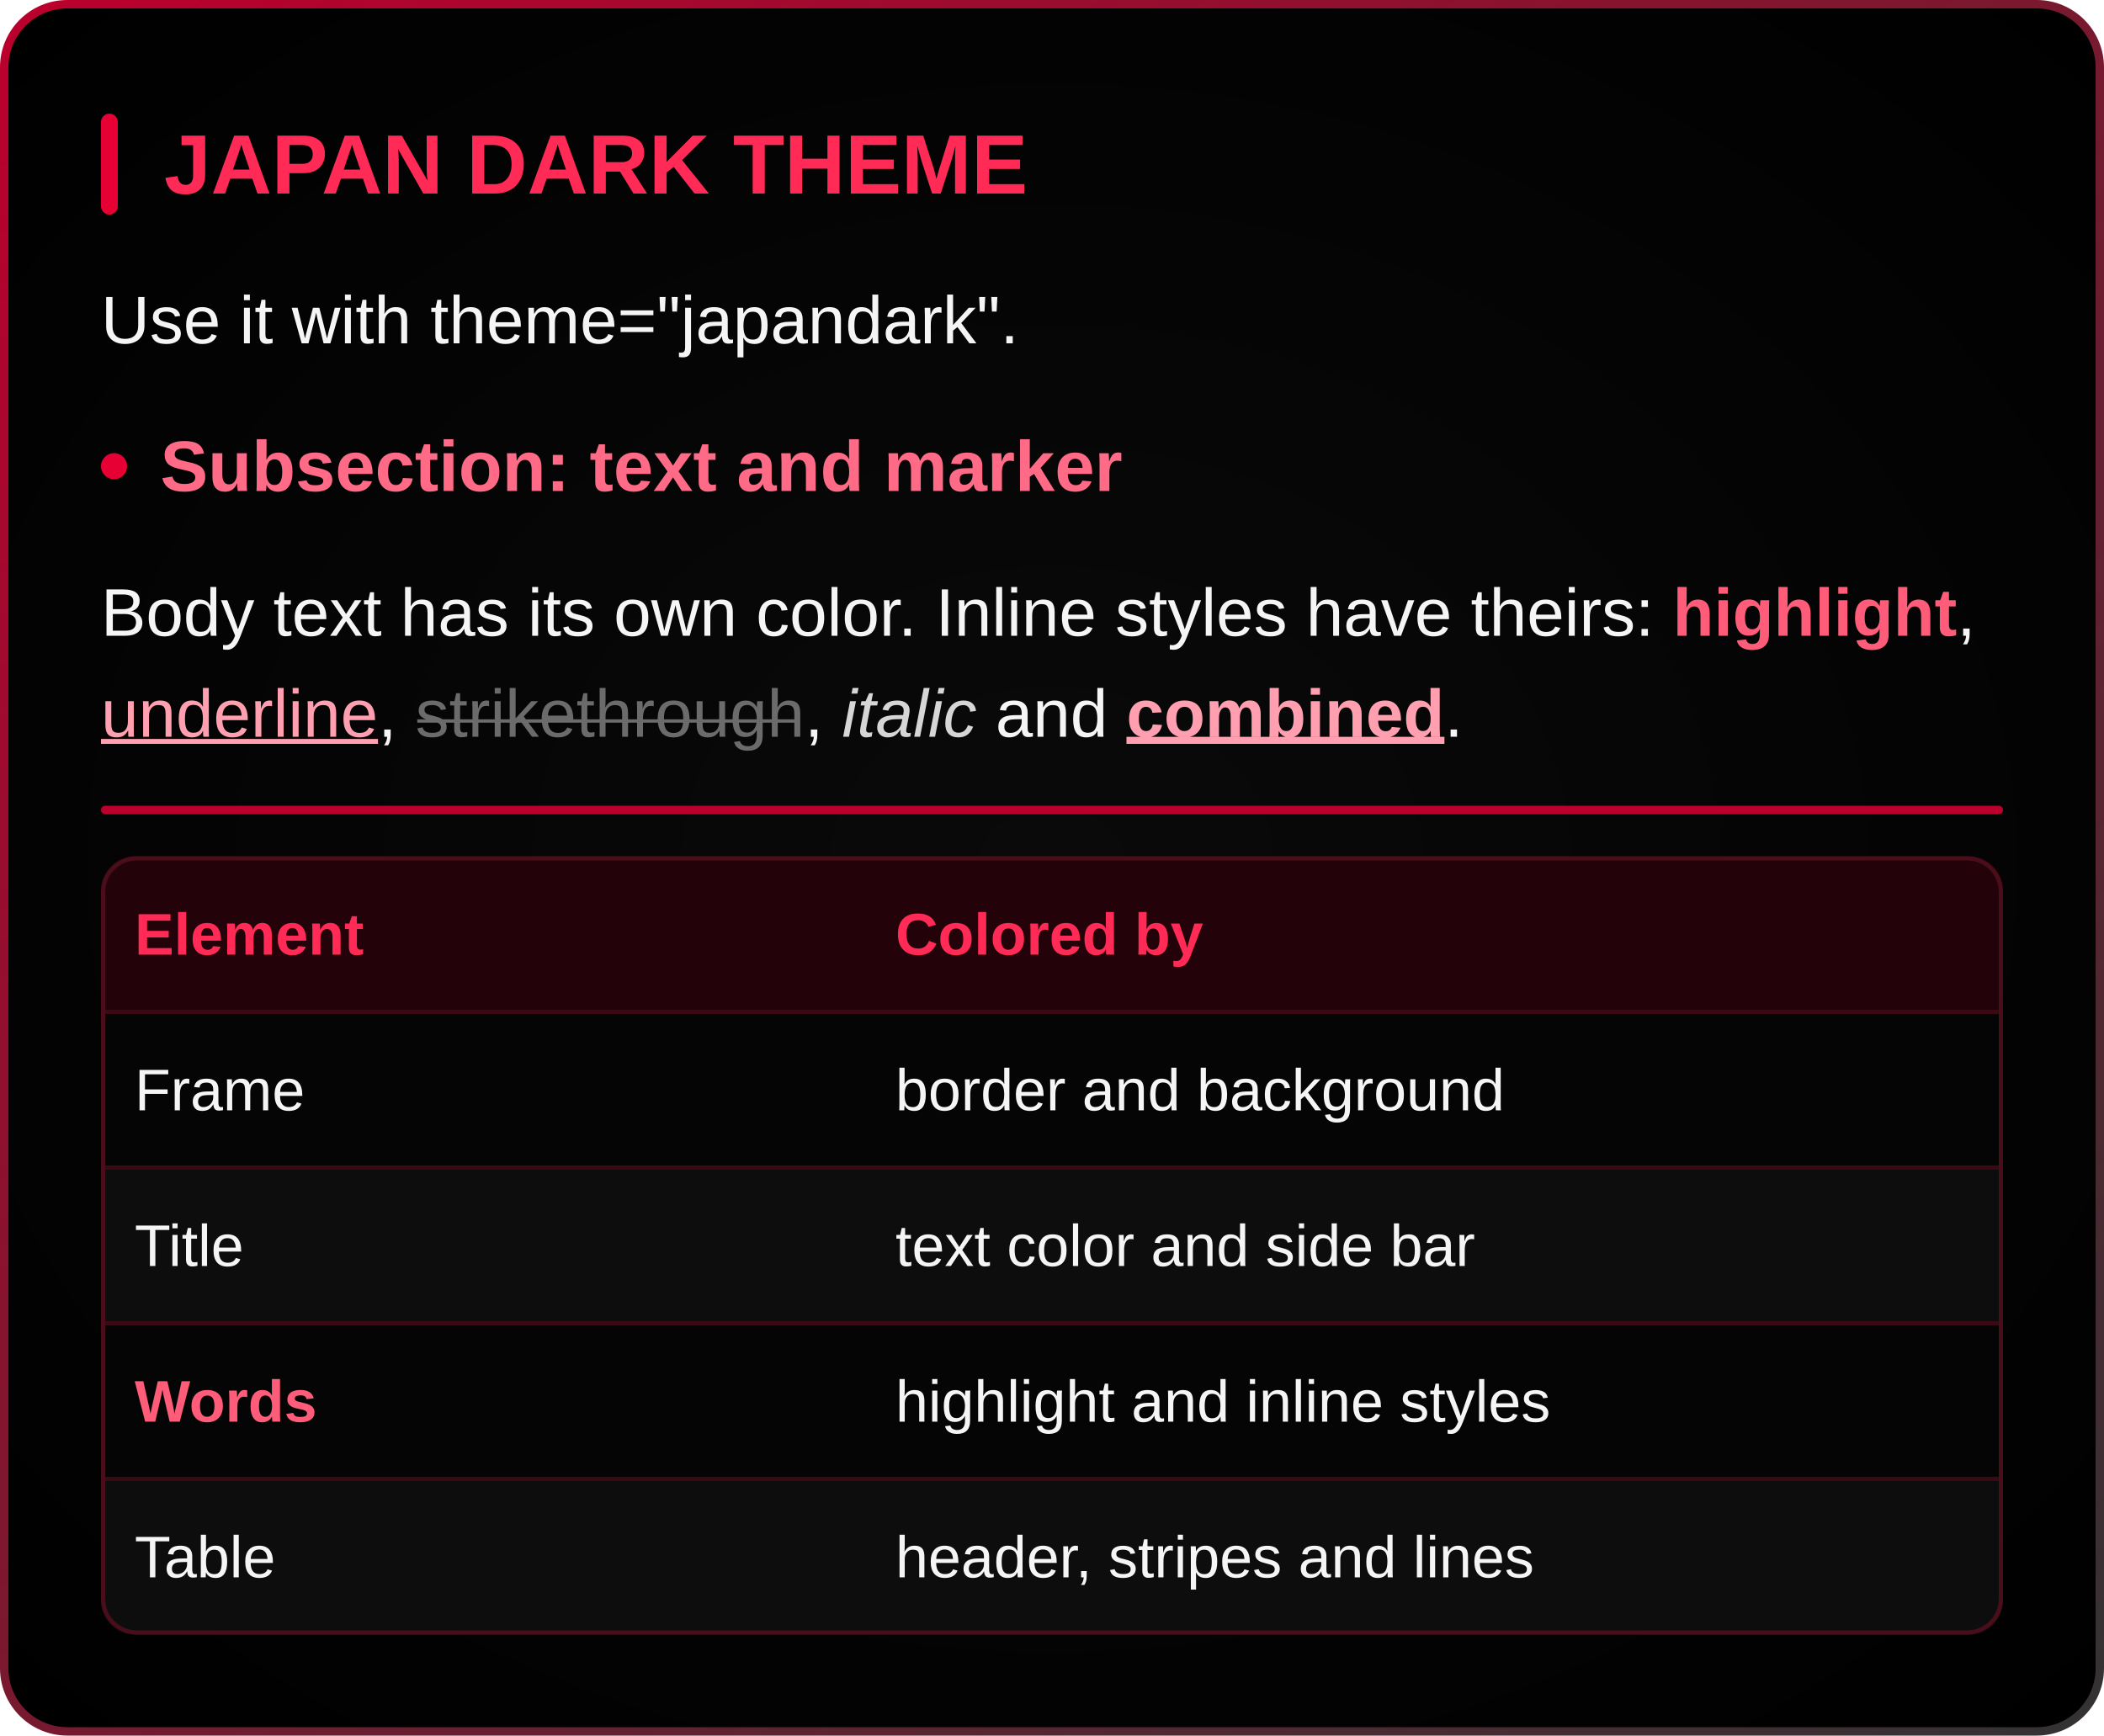
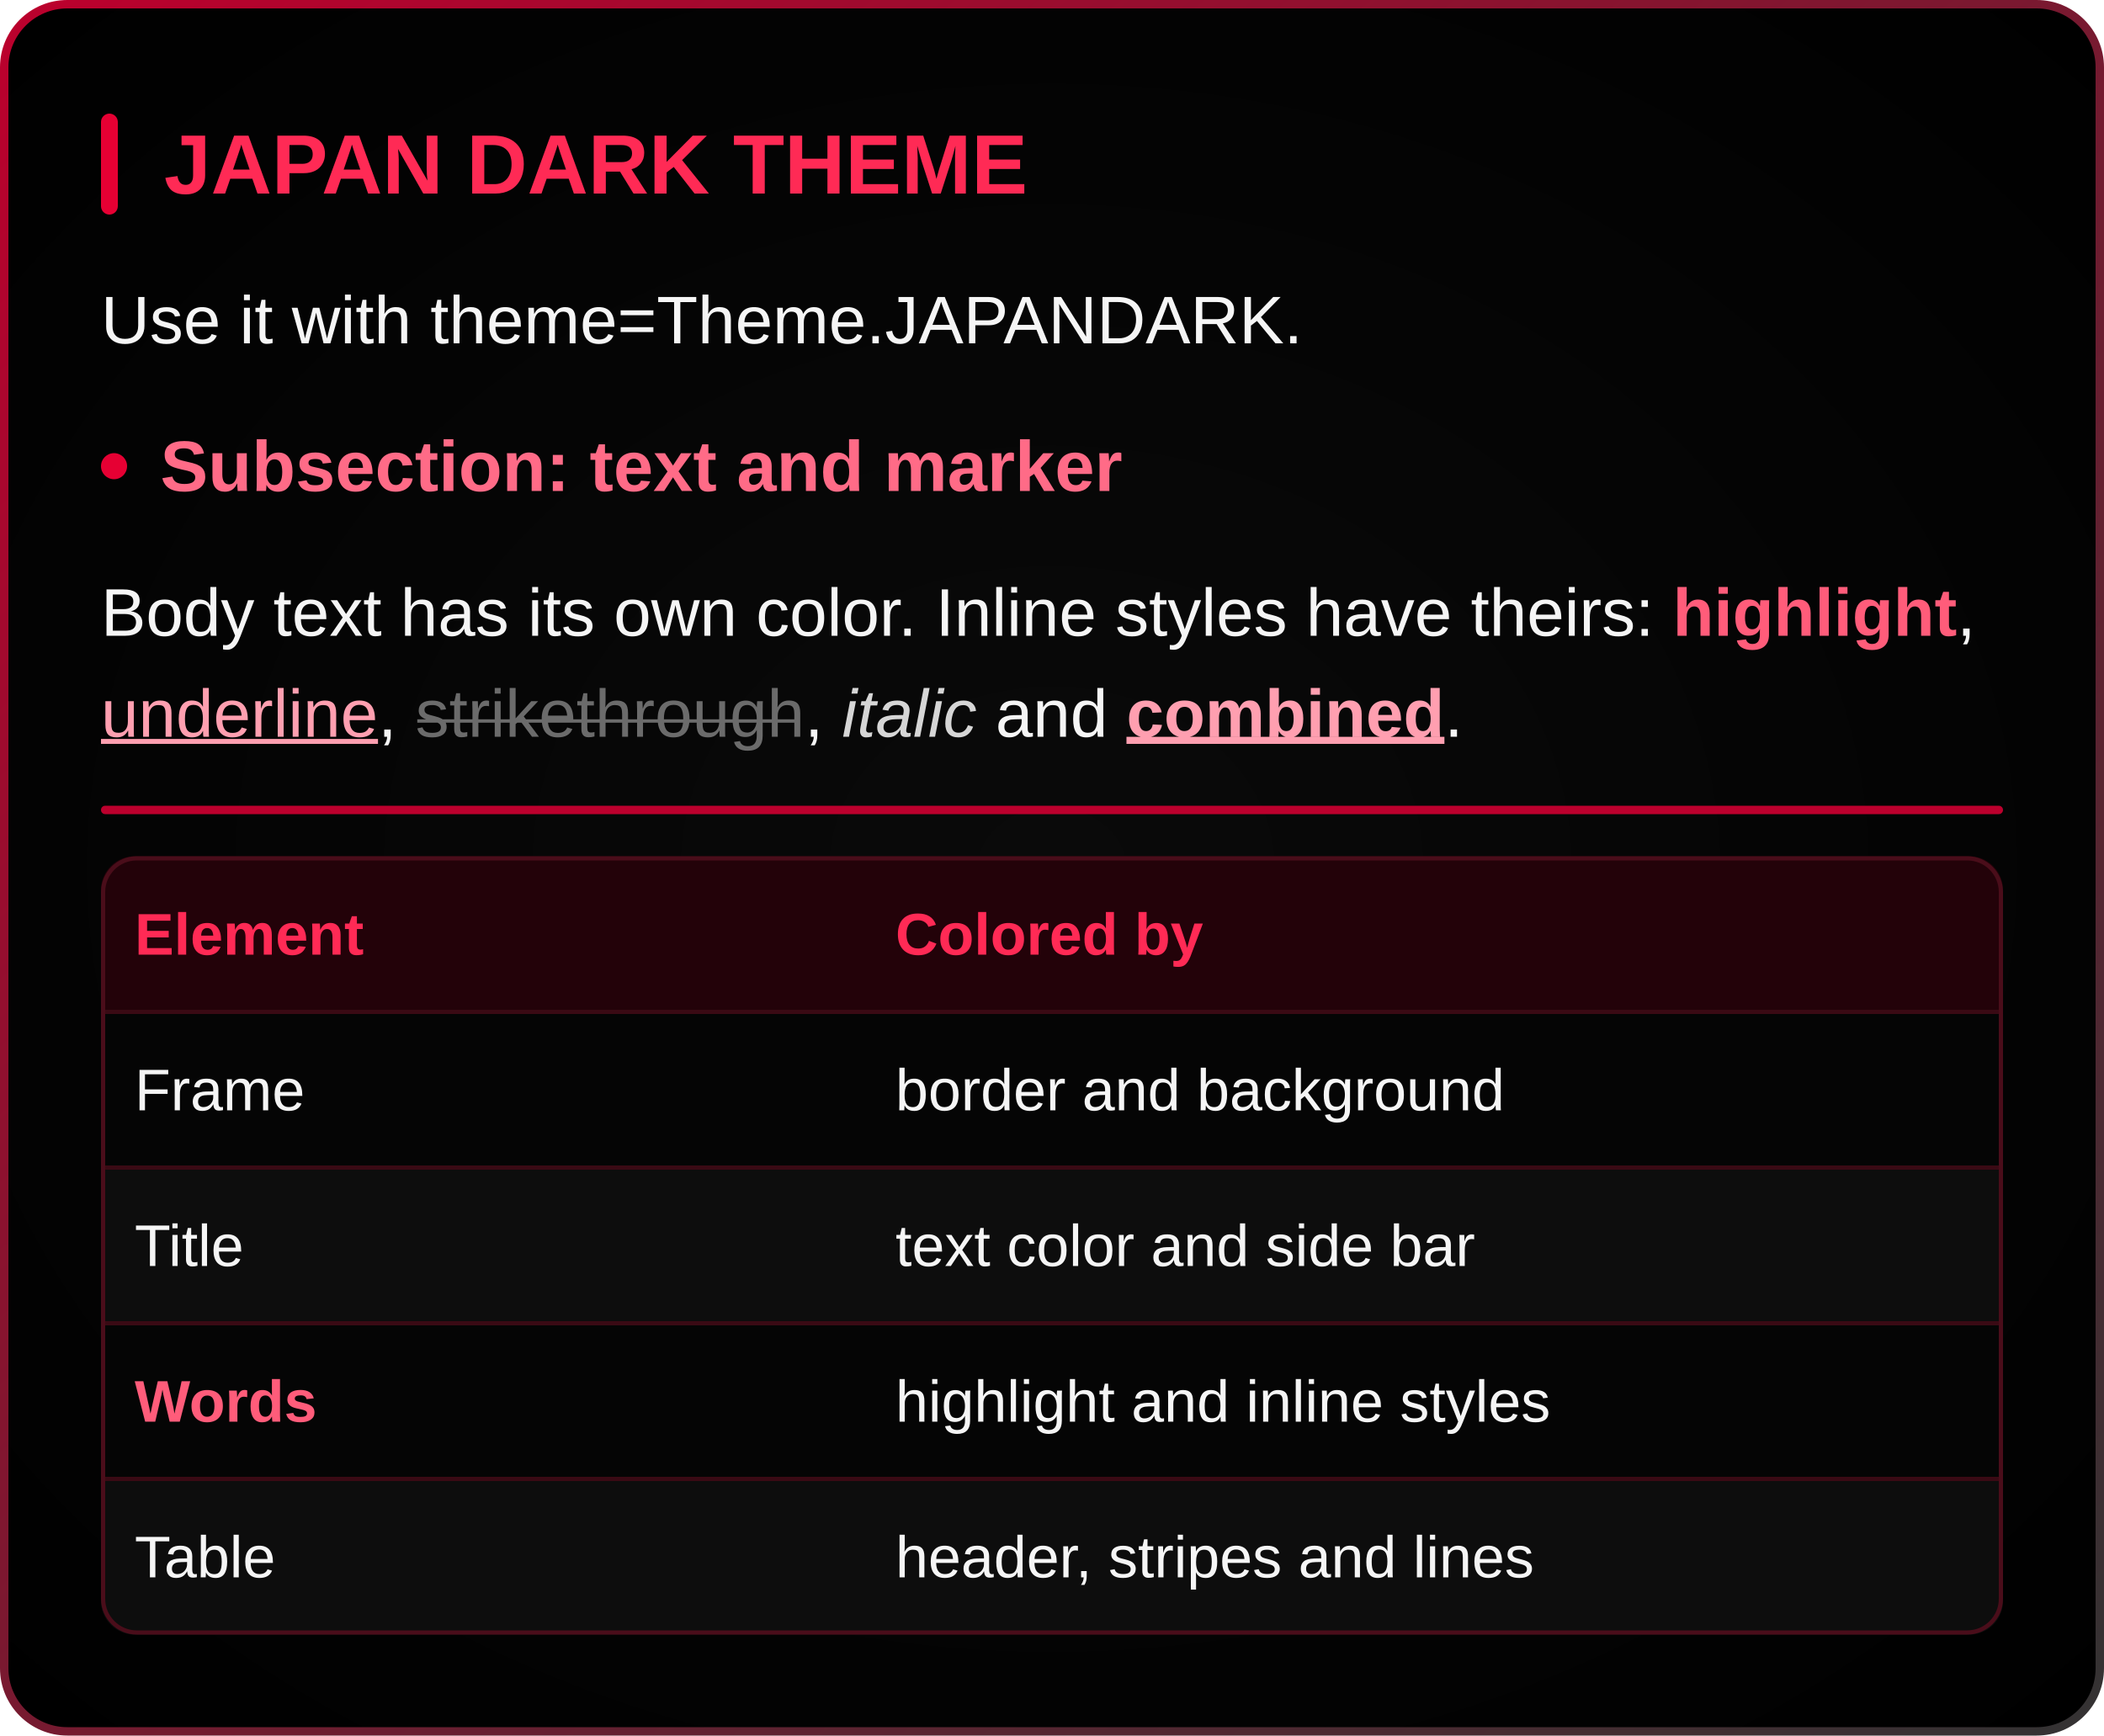
<svg xmlns="http://www.w3.org/2000/svg" width="500" height="412.5" viewBox="0 0 500 412.5">
  <style>
@keyframes entry {
  from { opacity: 0; transform: translateY(-24px); } to { opacity: 1; transform: none; }
}
.entry {
  animation: entry 0.8s ease-out both;
  transform-box: fill-box;
  transform-origin: center;
}
@media (prefers-reduced-motion: reduce) {
  .entry { animation: none; }
}
</style>
  <g class="entry">
    <defs>
      <radialGradient id="background" cx="0.5" cy="0.5" r="0.7">
        <stop offset="0" stop-color="#0A0A0A" />
        <stop offset="1" stop-color="#000000" />
      </radialGradient>
      <linearGradient id="border" x1="0" y1="0" x2="1" y2="1">
        <stop offset="0" stop-color="#BC002D" />
        <stop offset="1" stop-color="#333333" />
      </linearGradient>
    </defs>
    <rect x="1" y="1" width="498" height="410.5" rx="15" fill="url(#background)" stroke="none" stroke-width="2" />
    <rect x="1" y="1" width="498" height="410.5" rx="15" fill="none" stroke="url(#border)" stroke-width="2" />
    <g font-family="Arial, Helvetica, sans-serif">
      <rect x="24.0" y="27.0" width="4" height="24.0" rx="2" fill="#E60033" />
      <text x="39.0" y="46.0" font-size="20" fill="#FF2A55" font-weight="700">JAPAN DARK THEME</text>
-       <text x="24.0" y="81.6" font-size="16" fill="#F5F5F5">Use it with theme="japandark".</text>
+       <text x="24.0" y="81.6" font-size="16" fill="#F5F5F5">Use it with theme=Theme.JAPANDARK.</text>
      <circle cx="27.1" cy="110.8" r="3.1" fill="#E60033" />
      <text x="38.1" y="116.7" font-size="17" fill="#FF6B87" font-weight="700">Subsection: text and marker</text>
      <text x="24.0" y="151.1" font-size="16" fill="#F5F5F5">Body text has its own color. Inline styles have theirs: <tspan fill="#FF5C7A" font-weight="700">highlight</tspan>,</text>
      <text x="24.0" y="175.1" font-size="16" fill="#F5F5F5">
        <tspan fill="#FF9FB0" text-decoration="underline">underline</tspan>, <tspan fill="#6B6B6B" text-decoration="line-through">strikethrough</tspan>, <tspan fill="#D6D6D6" font-style="italic">italic</tspan> and <tspan fill="#FF9FB0" font-weight="700" text-decoration="underline">combined</tspan>.</text>
      <rect x="24.0" y="191.5" width="452.0" height="2" rx="1" fill="#BC002D" />
      <clipPath id="table-clip-24-204">
        <rect x="24.0" y="203.5" width="452.0" height="185.0" rx="8" />
      </clipPath>
      <g clip-path="url(#table-clip-24-204)">
        <rect x="24.0" y="203.5" width="452.0" height="185.0" fill="#050505" />
        <rect x="24.0" y="203.5" width="452.0" height="37.0" fill="#230209" />
        <rect x="24.0" y="277.5" width="452.0" height="37.0" fill="#0D0D0D" />
        <rect x="24.0" y="351.5" width="452.0" height="37.0" fill="#0D0D0D" />
      </g>
      <line x1="24.0" y1="240.5" x2="476.0" y2="240.5" stroke="#3A0A14" stroke-width="1" />
      <line x1="24.0" y1="277.5" x2="476.0" y2="277.5" stroke="#3A0A14" stroke-width="1" />
      <line x1="24.0" y1="314.5" x2="476.0" y2="314.5" stroke="#3A0A14" stroke-width="1" />
      <line x1="24.0" y1="351.5" x2="476.0" y2="351.5" stroke="#3A0A14" stroke-width="1" />
      <text x="32.0" y="226.9" font-size="14" fill="#FF2A55" font-weight="700">Element</text>
      <text x="212.8" y="226.9" font-size="14" fill="#FF2A55" font-weight="700">Colored by</text>
      <text x="32.0" y="263.9" font-size="14" fill="#F5F5F5">Frame</text>
      <text x="212.8" y="263.9" font-size="14" fill="#F5F5F5">border and background</text>
      <text x="32.0" y="300.9" font-size="14" fill="#F5F5F5">Title</text>
      <text x="212.8" y="300.9" font-size="14" fill="#F5F5F5">text color and side bar</text>
      <text x="32.0" y="337.9" font-size="14" fill="#F5F5F5">
        <tspan fill="#FF5C7A" font-weight="700">Words</tspan>
      </text>
      <text x="212.8" y="337.9" font-size="14" fill="#F5F5F5">highlight and inline styles</text>
      <text x="32.0" y="374.9" font-size="14" fill="#F5F5F5">Table</text>
      <text x="212.8" y="374.9" font-size="14" fill="#F5F5F5">header, stripes and lines</text>
      <rect x="24.5" y="204.0" width="451.0" height="184.0" rx="8" fill="none" stroke="#4A0D1A" stroke-width="1" />
    </g>
  </g>
</svg>
